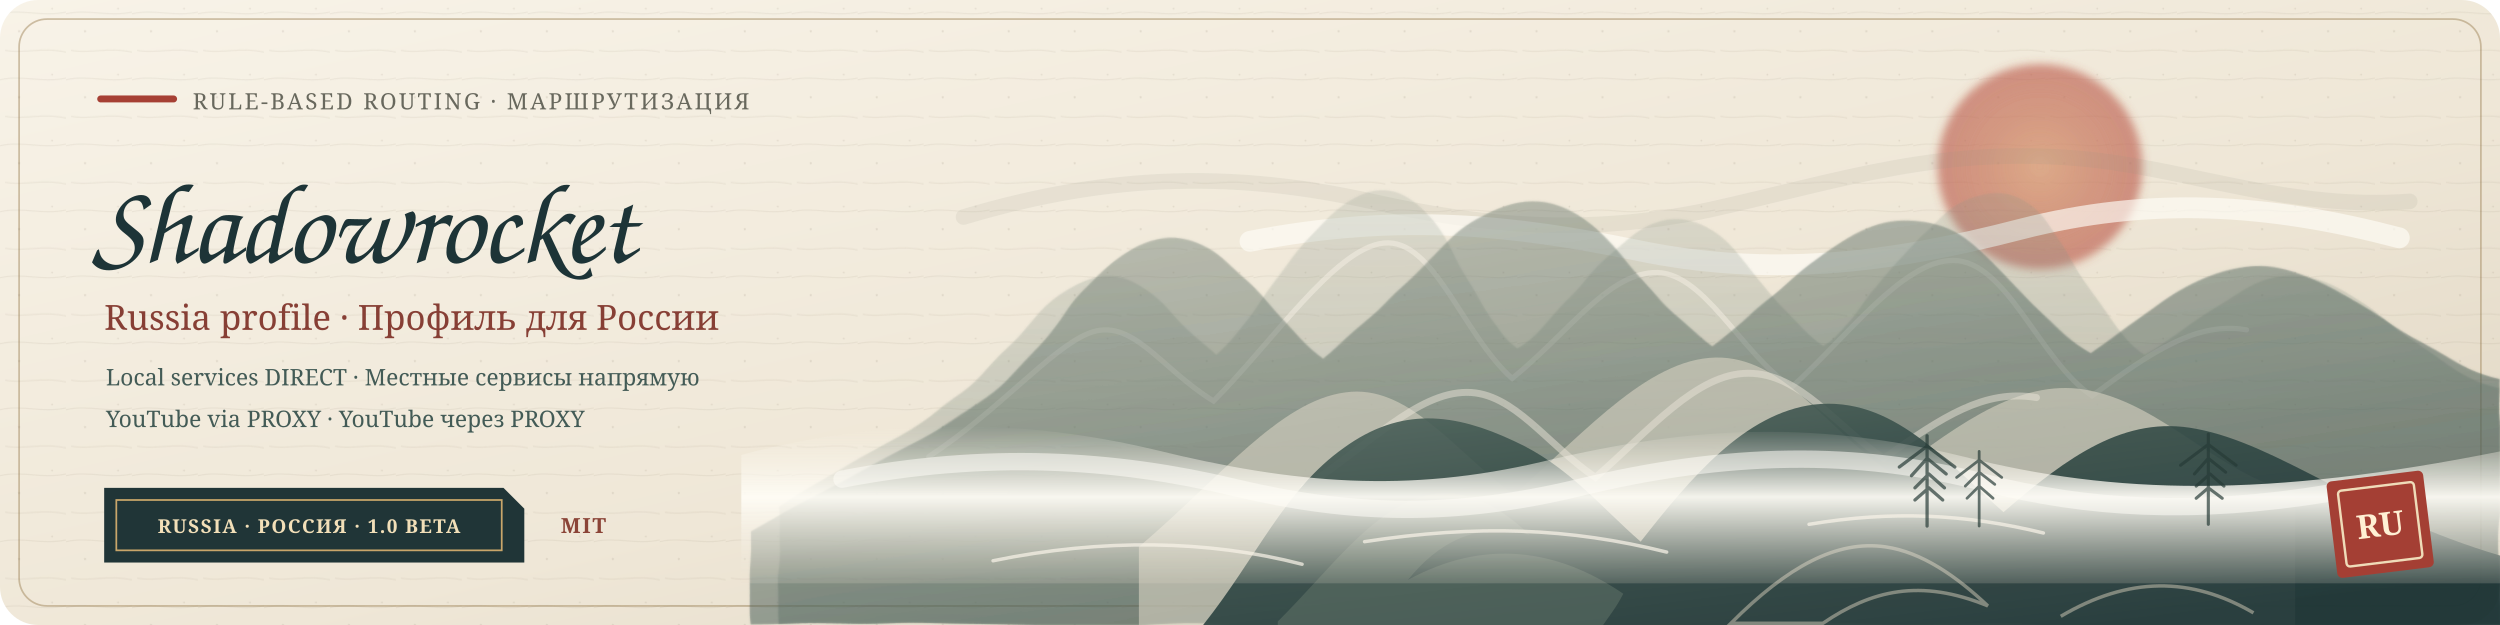
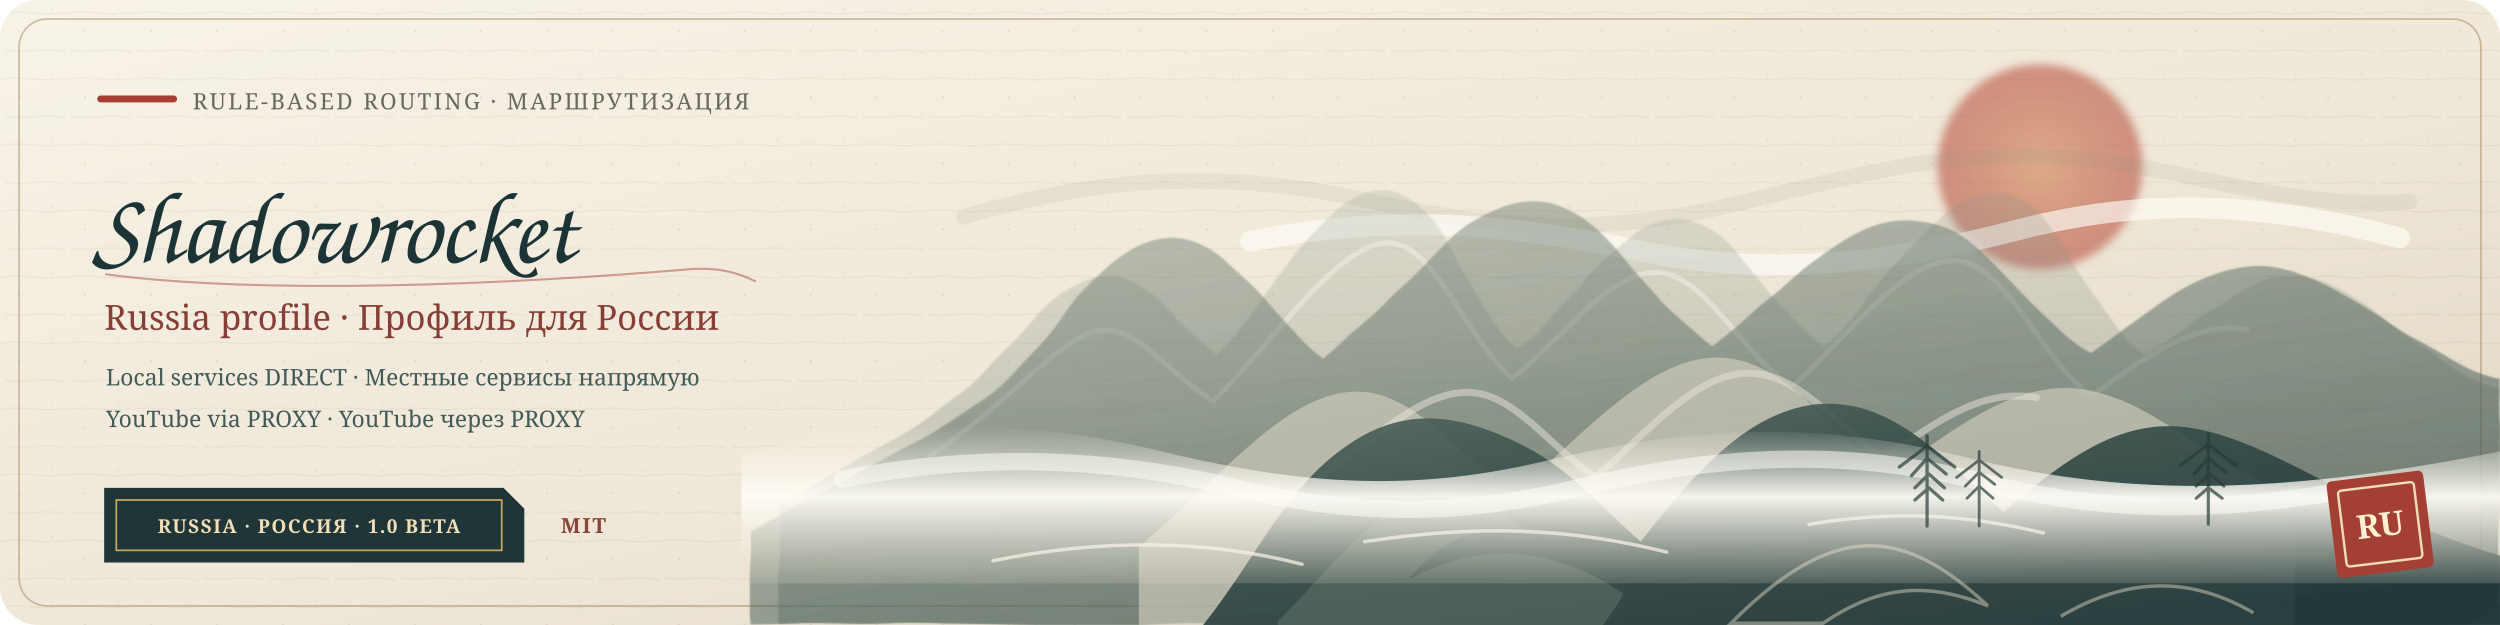
<svg xmlns="http://www.w3.org/2000/svg" width="1440" height="360" viewBox="0 0 1440 360" role="img" aria-labelledby="title desc">
  <defs>
    <linearGradient id="paper" x1="0" y1="0" x2=".95" y2="1">
      <stop stop-color="#f8f3e8" />
      <stop offset=".58" stop-color="#efe7d7" />
      <stop offset="1" stop-color="#ded4c1" />
    </linearGradient>
    <linearGradient id="farwash" x1="0" y1="0" x2="0" y2="1">
      <stop stop-color="#88968a" stop-opacity=".3" />
      <stop offset="1" stop-color="#65766c" stop-opacity=".55" />
    </linearGradient>
    <linearGradient id="midwash" x1=".15" y1="0" x2=".8" y2="1">
      <stop stop-color="#758276" stop-opacity=".65" />
      <stop offset=".55" stop-color="#465c55" stop-opacity=".76" />
      <stop offset="1" stop-color="#334a45" stop-opacity=".9" />
    </linearGradient>
    <linearGradient id="inkwash" x1="0" y1="0" x2=".7" y2="1">
      <stop stop-color="#51665d" />
      <stop offset=".42" stop-color="#344b47" />
      <stop offset="1" stop-color="#1c3334" />
    </linearGradient>
    <linearGradient id="fog" x1="0" y1="0" x2="0" y2="1">
      <stop stop-color="#f6f0e4" stop-opacity="0" />
      <stop offset=".45" stop-color="#fffdf6" stop-opacity=".94" />
      <stop offset="1" stop-color="#e9e1d1" stop-opacity=".18" />
    </linearGradient>
    <radialGradient id="sun">
      <stop stop-color="#d89972" stop-opacity=".78" />
      <stop offset="1" stop-color="#b85343" stop-opacity=".6" />
    </radialGradient>
    <pattern id="papergrain" width="38" height="38" patternUnits="userSpaceOnUse">
      <path d="M0 8c13-3 24 2 38-1M3 29c11 2 21-2 35 1" fill="none" stroke="#77674f" stroke-opacity=".08" stroke-width=".7" />
      <circle cx="11" cy="18" r=".65" fill="#594a37" opacity=".11" />
      <circle cx="30" cy="5" r=".55" fill="#594a37" opacity=".1" />
    </pattern>
    <filter id="softwash" x="-8%" y="-12%" width="116%" height="124%">
      <feTurbulence type="fractalNoise" baseFrequency=".012 .027" numOctaves="2" seed="9" result="grain" />
      <feDisplacementMap in="SourceGraphic" in2="grain" scale="5" xChannelSelector="R" yChannelSelector="G" />
      <feGaussianBlur stdDeviation=".65" />
    </filter>
    <filter id="sunblur">
      <feGaussianBlur stdDeviation="2.5" />
    </filter>
  </defs>
  <rect width="1440" height="360" rx="22" fill="url(#paper)" />
  <rect x="11" y="11" width="1418" height="338" rx="16" fill="none" stroke="#9d8157" stroke-opacity=".48" />
  <rect width="1440" height="360" rx="22" fill="url(#papergrain)" />
  <circle cx="1175" cy="96" r="59" fill="url(#sun)" filter="url(#sunblur)" />
  <path d="M555 125c87-26 158-26 235-9 62 14 123 20 194 5 77-17 135-38 221-29 61 7 115 29 183 24" fill="none" stroke="#8d9383" stroke-width="9" stroke-linecap="round" opacity=".12" />
  <path d="M720 139c87-17 153-9 222 5 76 16 145 8 222-12 74-19 142-15 218 5" fill="none" stroke="#fffdf7" stroke-width="12" stroke-linecap="round" opacity=".64" />
  <path d="M448 292c42-29 73-38 106-65 27-22 45-56 73-66 29-10 47 22 72 43 31-28 64-96 98-95 34 1 47 67 77 90 34-23 56-69 87-73 35-4 56 49 88 73 31-21 62-87 99-88 41-1 53 74 87 93 35-19 58-47 89-46 41 2 63 53 116 66v141H448z" fill="url(#farwash)" opacity=".7" filter="url(#softwash)" />
  <path d="M535 263c41-27 70-62 92-71 25-10 41 20 72 39 34-34 70-88 98-91 29-3 45 52 74 78 33-27 54-59 81-61 29-2 50 46 80 66 32-29 64-73 93-73 31 0 50 58 80 78 35-26 61-43 89-38" fill="none" stroke="#f8f3e8" stroke-width="3" stroke-linecap="round" opacity=".46" />
  <path d="M432 307c53-34 101-51 140-81 38-29 56-79 91-88 40-10 64 40 99 69 45-31 77-91 120-91 40 0 64 55 103 83 41-26 76-75 115-73 43 2 64 55 104 78 39-30 72-56 109-50 45 7 77 53 127 65v141H432z" fill="url(#midwash)" opacity=".66" filter="url(#softwash)" />
  <path d="M656 315c47-40 81-84 119-89 36-5 62 33 97 59 43-38 80-81 120-79 37 2 61 42 98 67 41-31 76-56 114-48 43 9 72 47 118 59v76H656z" fill="#d6d2c1" opacity=".61" />
  <path d="M751 281c37-24 65-55 94-55 27 0 46 30 74 49 31-27 58-60 88-60 30 0 50 30 78 49 34-24 58-40 88-35" fill="none" stroke="#e9e4d7" stroke-width="4" stroke-linecap="round" opacity=".5" />
  <path d="M693 360c31-39 47-78 81-102 33-24 64-20 98-4 31 14 50 38 73 58 29-37 60-74 100-79 45-5 75 32 109 62 37-32 70-56 111-48 48 9 94 49 175 73v40z" fill="url(#inkwash)" opacity=".9" />
  <path d="M736 358c30-30 51-60 80-71 26-9 48 5 65 21-31-8-53 5-70 26 44-24 86-18 124 8-4 8-9 14-13 20H736z" fill="#617267" opacity=".54" />
  <path d="M997 359c33-33 61-48 89-44 21 3 41 17 59 34-39-16-67-9-95 10h-53zM1187 355c39-23 75-23 111-2" fill="none" stroke="#c8c2b0" stroke-width="2" opacity=".54" />
  <path d="M427 262c88-23 166-20 238-3 81 20 146 25 223 7 91-22 161-23 243-3 87 22 174 24 309-3v76H427z" fill="url(#fog)" />
  <path d="M485 276c83-16 156-12 227 5 67 16 126 17 197 0 86-21 161-22 234-3 59 15 120 19 199 6" fill="none" stroke="#fffdf7" stroke-width="10" stroke-linecap="round" opacity=".53" />
  <path d="M572 323c63-13 124-12 178 2m36-13c65-10 118-8 174 6m82-16c48-8 90-6 135 5" fill="none" stroke="#f8f3e8" stroke-width="2" stroke-linecap="round" opacity=".72" />
  <g fill="none" stroke="#263a36" stroke-linecap="round" stroke-linejoin="round" opacity=".69">
    <path d="M1110 251v52m-16-34 16-12 16 12m-25 5 9-10 11 9m-18 8 8-8 9 8m-17 7 8-7 8 7" stroke-width="1.9" />
    <path d="M1140 260v43m-13-28 13-10 13 10m-21 5 8-8 9 7m-16 8 7-7 8 7" stroke-width="1.6" />
    <path d="M1272 250v52m-16-34 16-12 16 12m-24 5 8-9 10 8m-17 8 8-7 8 7m-16 7 7-6 8 6" stroke-width="1.8" />
  </g>
  <path d="M58 57h42" stroke="#a64034" stroke-width="4" stroke-linecap="round" />
  <text x="111" y="63" font-family="Georgia, serif" font-size="13" letter-spacing="1.35" fill="#68685d">RULE-BASED ROUTING · МАРШРУТИЗАЦИЯ</text>
-   <text x="53" y="151" font-family="Apple Chancery, Zapfino, STXingkai, cursive" font-size="66" font-style="italic" font-weight="600" letter-spacing="-1" fill="#1d3437">Shadowrocket</text>
+   <text x="53" y="151" font-family="Zapfino, Snell Roundhand, Apple Chancery, STXingkai, cursive" font-size="59" font-style="italic" font-weight="600" letter-spacing="-1" fill="#1d3437">Shadowrocket</text>
+   <path d="M61 158c91 12 230 6 337-3 16-1 27 2 37 7" fill="none" stroke="#a64034" stroke-width="1.2" stroke-linecap="round" opacity=".48" />
  <text x="60" y="190" font-family="Georgia, serif" font-size="20" fill="#873f35">Russia profile · Профиль для России</text>
  <text x="61" y="222" font-family="Georgia, serif" font-size="13.2" fill="#435b56">Local services DIRECT · Местные сервисы напрямую</text>
  <text x="61" y="246" font-family="Georgia, serif" font-size="13.2" fill="#435b56">YouTube via PROXY · YouTube через PROXY</text>
  <path d="M60 281h230l12 12v31H60z" fill="#203537" />
  <path d="M67 288h222v29H67z" fill="none" stroke="#c9a66a" stroke-width="1" />
  <text x="178" y="307" text-anchor="middle" font-family="Georgia, serif" font-size="11" font-weight="700" letter-spacing=".8" fill="#f2dfb8">RUSSIA · РОССИЯ · 1.0 BETA</text>
  <text x="323" y="307" font-family="Georgia, serif" font-size="12" font-weight="700" letter-spacing="1" fill="#8b4437">MIT</text>
  <g transform="translate(1371 302) rotate(-7)">
    <rect x="-28" y="-28" width="56" height="56" rx="3" fill="#a43f34" />
    <rect x="-22" y="-22" width="44" height="44" rx="2" fill="none" stroke="#efdcb9" stroke-width="1.4" />
    <text x="0" y="7" text-anchor="middle" font-family="Georgia, serif" font-size="19" font-weight="700" fill="#fff0d4">RU</text>
  </g>
</svg>
